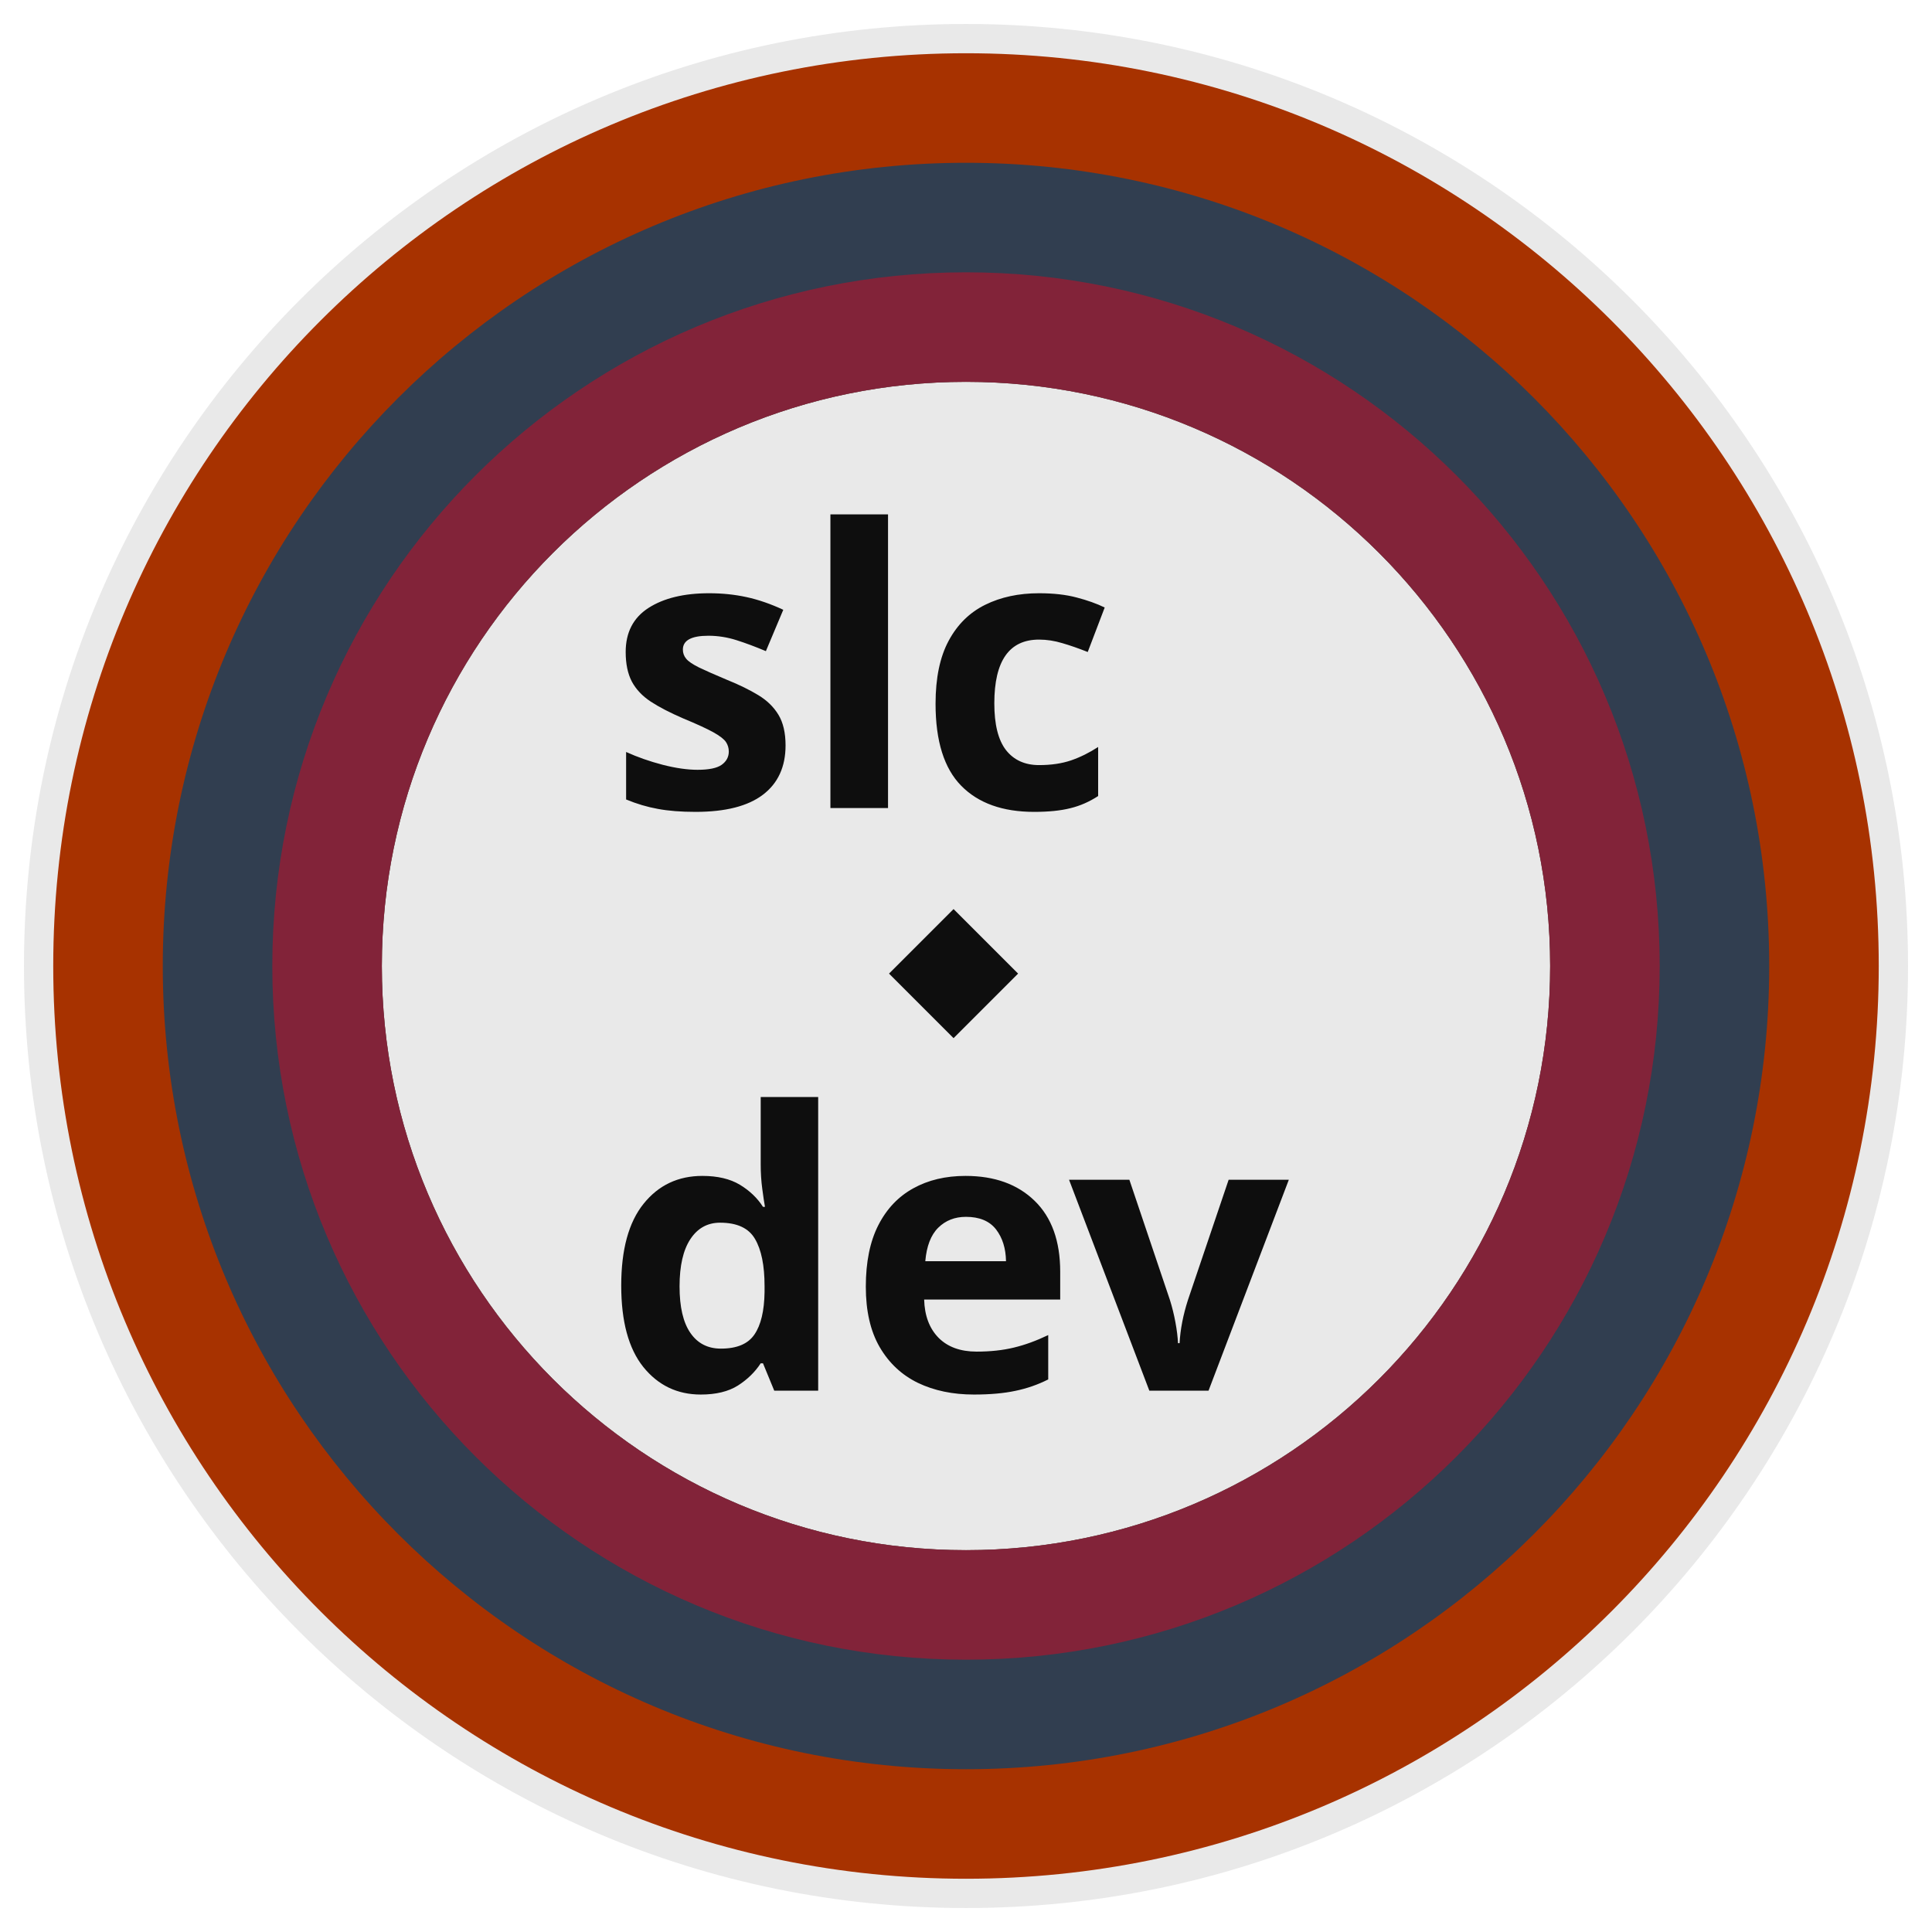
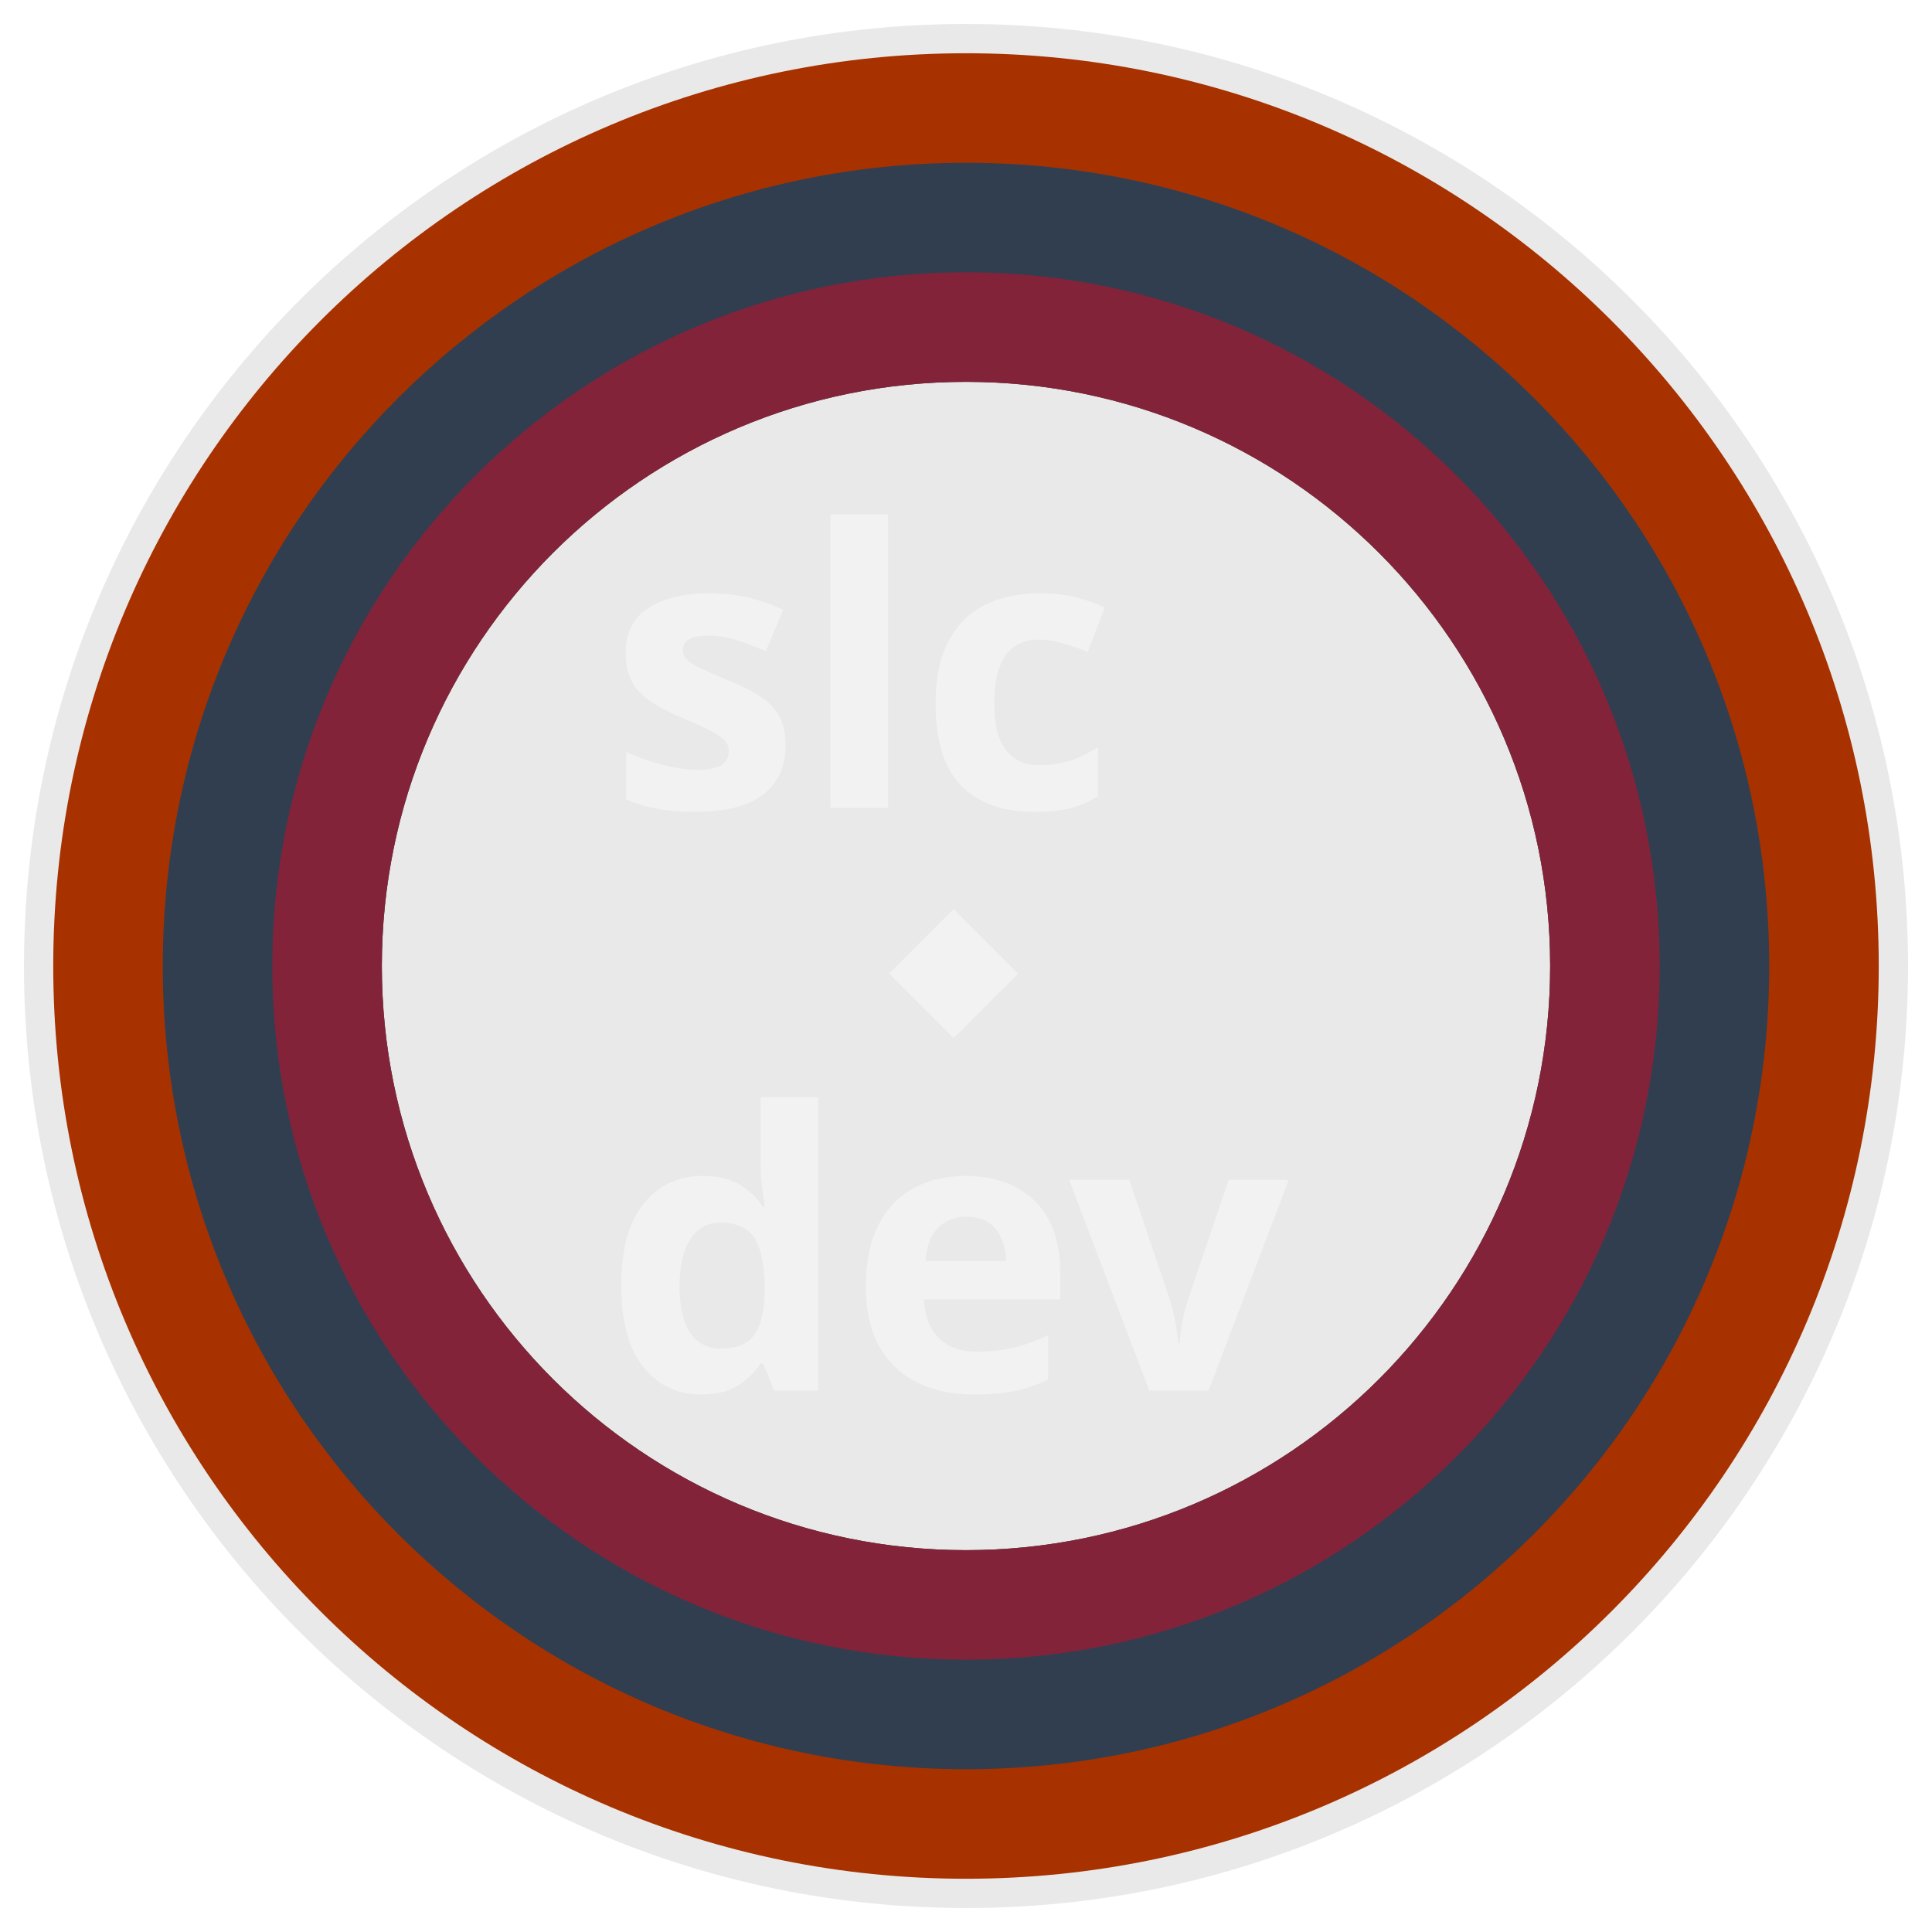
<svg xmlns="http://www.w3.org/2000/svg" width="800" height="800" viewBox="0 0 211.667 211.667" version="1.1" id="svg8">
  <defs id="defs2" />
  <g id="layer1" transform="translate(0,-85.33334)">
    <circle id="path10" cx="105.833" cy="191.167" style="opacity:1;vector-effect:none;fill:#000000;fill-opacity:1;stroke-width:0.265;stroke-linecap:butt;stroke-linejoin:miter;stroke-miterlimit:4;stroke-dasharray:none;stroke-dashoffset:0;stroke-opacity:1" r="0" />
    <path style="opacity:1;vector-effect:none;fill:#b3b3b3;fill-opacity:0.283;stroke:none;stroke-width:0.235;stroke-linecap:butt;stroke-linejoin:miter;stroke-miterlimit:4;stroke-dasharray:none;stroke-dashoffset:0;stroke-opacity:1" d="M 105.833,87.959 A 103.207,103.207 0 0 0 2.626,191.167 103.207,103.207 0 0 0 105.833,294.374 103.207,103.207 0 0 0 209.041,191.167 103.207,103.207 0 0 0 105.833,87.959 Z m 0,37.154 a 66.053,66.053 0 0 1 66.053,66.053 66.053,66.053 0 0 1 -66.053,66.053 66.053,66.053 0 0 1 -66.053,-66.053 66.053,66.053 0 0 1 66.053,-66.053 z" id="path10-7-6-9" />
    <path style="opacity:1;vector-effect:none;fill:#a73200;fill-opacity:1;stroke:none;stroke-width:0.228;stroke-linecap:butt;stroke-linejoin:miter;stroke-miterlimit:4;stroke-dasharray:none;stroke-dashoffset:0;stroke-opacity:1" d="M 105.833,91.167 A 100,100 0 0 0 5.833,191.167 100,100 0 0 0 105.833,291.167 100,100 0 0 0 205.833,191.167 100,100 0 0 0 105.833,91.167 Z m 0,36 a 64,64 0 0 1 64,64 64,64 0 0 1 -64,64 64,64 0 0 1 -64,-64 64,64 0 0 1 64,-64 z" id="path10-7-6" />
    <path style="opacity:1;vector-effect:none;fill:#313e50;fill-opacity:1;stroke:none;stroke-width:0.185;stroke-linecap:butt;stroke-linejoin:miter;stroke-miterlimit:4;stroke-dasharray:none;stroke-dashoffset:0;stroke-opacity:1" d="m 105.833,103.167 a 88,88 0 0 0 -88,88 88,88 0 0 0 88,88 88,88 0 0 0 88,-88 88,88 0 0 0 -88,-88 z m 0,24 a 64,64 0 0 1 64,64 64,64 0 0 1 -64,64 64,64 0 0 1 -64,-64 64,64 0 0 1 64,-64 z" id="path10-7-3" />
    <path style="opacity:1;vector-effect:none;fill:#822339;fill-opacity:1;stroke:none;stroke-width:0.158;stroke-linecap:butt;stroke-linejoin:miter;stroke-miterlimit:4;stroke-dasharray:none;stroke-dashoffset:0;stroke-opacity:1" d="m 105.833,115.167 a 76,76 0 0 0 -76,76 76,76 0 0 0 76,76 76,76 0 0 0 76,-76 76,76 0 0 0 -76,-76 z m 0,12 a 64,64 0 0 1 64,64 64,64 0 0 1 -64,64 64,64 0 0 1 -64,-64 64,64 0 0 1 64,-64 z" id="path10-7-3-5" />
    <path style="opacity:1;vector-effect:none;fill:#b3b3b3;fill-opacity:0.282;stroke:none;stroke-width:0.158;stroke-linecap:butt;stroke-linejoin:miter;stroke-miterlimit:4;stroke-dasharray:none;stroke-dashoffset:0;stroke-opacity:1" d="m 169.833,191.167 a 64,64 0 0 1 -64,64 64,64 0 0 1 -64,-64 64,64 0 0 1 64,-64 64,64 0 0 1 64,64 z" id="path10-7-3-5-2" />
    <text xml:space="preserve" style="font-style:normal;font-weight:normal;font-size:10.583px;line-height:1.25;font-family:sans-serif;letter-spacing:0px;word-spacing:0px;fill:#000000;fill-opacity:1;stroke:none;stroke-width:0.265" x="96.484" y="164.969" id="text1057">
      <tspan id="tspan1055" x="96.484" y="174.333" style="stroke-width:0.265" />
    </text>
-     <g id="g1095" transform="translate(-0.5291667)">
-       <text id="text1065" y="173.858" x="67.171" style="font-style:normal;font-variant:normal;font-weight:bold;font-stretch:normal;font-size:42.333px;line-height:1.25;font-family:'Fira Code';-inkscape-font-specification:'Fira Code, Bold';font-variant-ligatures:normal;font-variant-caps:normal;font-variant-numeric:normal;font-feature-settings:normal;text-align:start;letter-spacing:0px;word-spacing:0px;writing-mode:lr-tb;text-anchor:start;opacity:0.94;fill:#000000;fill-opacity:1;stroke:none;stroke-width:0.444" xml:space="preserve">
-         <tspan style="font-style:normal;font-variant:normal;font-weight:bold;font-stretch:normal;font-size:42.333px;font-family:'Fira Code';-inkscape-font-specification:'Fira Code, Bold';font-variant-ligatures:normal;font-variant-caps:normal;font-variant-numeric:normal;font-feature-settings:normal;text-align:start;writing-mode:lr-tb;text-anchor:start;stroke-width:0.444" y="173.858" x="67.171" id="tspan1063">slc</tspan>
+     <g id="g1095" transform="translate(-0.5291667)" style="fill:#f2f2f2;fill-opacity:1">
+       <text id="text1065" y="173.858" x="67.171" style="font-style:normal;font-variant:normal;font-weight:bold;font-stretch:normal;font-size:42.333px;line-height:1.25;font-family:'Fira Code';-inkscape-font-specification:'Fira Code, Bold';font-variant-ligatures:normal;font-variant-caps:normal;font-variant-numeric:normal;font-feature-settings:normal;text-align:start;letter-spacing:0px;word-spacing:0px;writing-mode:lr-tb;text-anchor:start;opacity:0.94;fill:#f2f2f2;fill-opacity:1;stroke:none;stroke-width:0.444" xml:space="preserve">
+         <tspan style="font-style:normal;font-variant:normal;font-weight:bold;font-stretch:normal;font-size:42.333px;font-family:'Fira Code';-inkscape-font-specification:'Fira Code, Bold';font-variant-ligatures:normal;font-variant-caps:normal;font-variant-numeric:normal;font-feature-settings:normal;text-align:start;writing-mode:lr-tb;text-anchor:start;stroke-width:0.444;fill:#f2f2f2;fill-opacity:1" y="173.858" x="67.171" id="tspan1063">slc</tspan>
      </text>
-       <text id="text1076" y="237.694" x="66.684" style="font-style:normal;font-weight:normal;font-size:10.583px;line-height:1.25;font-family:sans-serif;letter-spacing:0px;word-spacing:0px;opacity:0.94;fill:#000000;fill-opacity:1;stroke:none;stroke-width:0.265" xml:space="preserve">
-         <tspan style="font-style:normal;font-variant:normal;font-weight:bold;font-stretch:normal;font-size:42.333px;font-family:'Fira Code';-inkscape-font-specification:'Fira Code, Bold';font-variant-ligatures:normal;font-variant-caps:normal;font-variant-numeric:normal;font-feature-settings:normal;text-align:start;writing-mode:lr-tb;text-anchor:start;stroke-width:0.265" y="237.694" x="66.684" id="tspan1074">dev</tspan>
+       <text id="text1076" y="237.694" x="66.684" style="font-style:normal;font-weight:normal;font-size:10.583px;line-height:1.25;font-family:sans-serif;letter-spacing:0px;word-spacing:0px;opacity:0.94;fill:#f2f2f2;fill-opacity:1;stroke:none;stroke-width:0.265" xml:space="preserve">
+         <tspan style="font-style:normal;font-variant:normal;font-weight:bold;font-stretch:normal;font-size:42.333px;font-family:'Fira Code';-inkscape-font-specification:'Fira Code, Bold';font-variant-ligatures:normal;font-variant-caps:normal;font-variant-numeric:normal;font-feature-settings:normal;text-align:start;writing-mode:lr-tb;text-anchor:start;stroke-width:0.265;fill:#f2f2f2;fill-opacity:1" y="237.694" x="66.684" id="tspan1074">dev</tspan>
      </text>
-       <rect transform="rotate(-45)" y="205.011" x="-66.518" height="10" width="10" id="rect1082" style="opacity:0.94;vector-effect:none;fill:#000000;fill-opacity:1;stroke:none;stroke-width:0.228;stroke-linecap:butt;stroke-linejoin:miter;stroke-miterlimit:4;stroke-dasharray:none;stroke-dashoffset:0;stroke-opacity:1" />
+       <rect transform="rotate(-45)" y="205.011" x="-66.518" height="10" width="10" id="rect1082" style="opacity:0.94;vector-effect:none;fill:#f2f2f2;fill-opacity:1;stroke:none;stroke-width:0.228;stroke-linecap:butt;stroke-linejoin:miter;stroke-miterlimit:4;stroke-dasharray:none;stroke-dashoffset:0;stroke-opacity:1" />
    </g>
  </g>
</svg>
